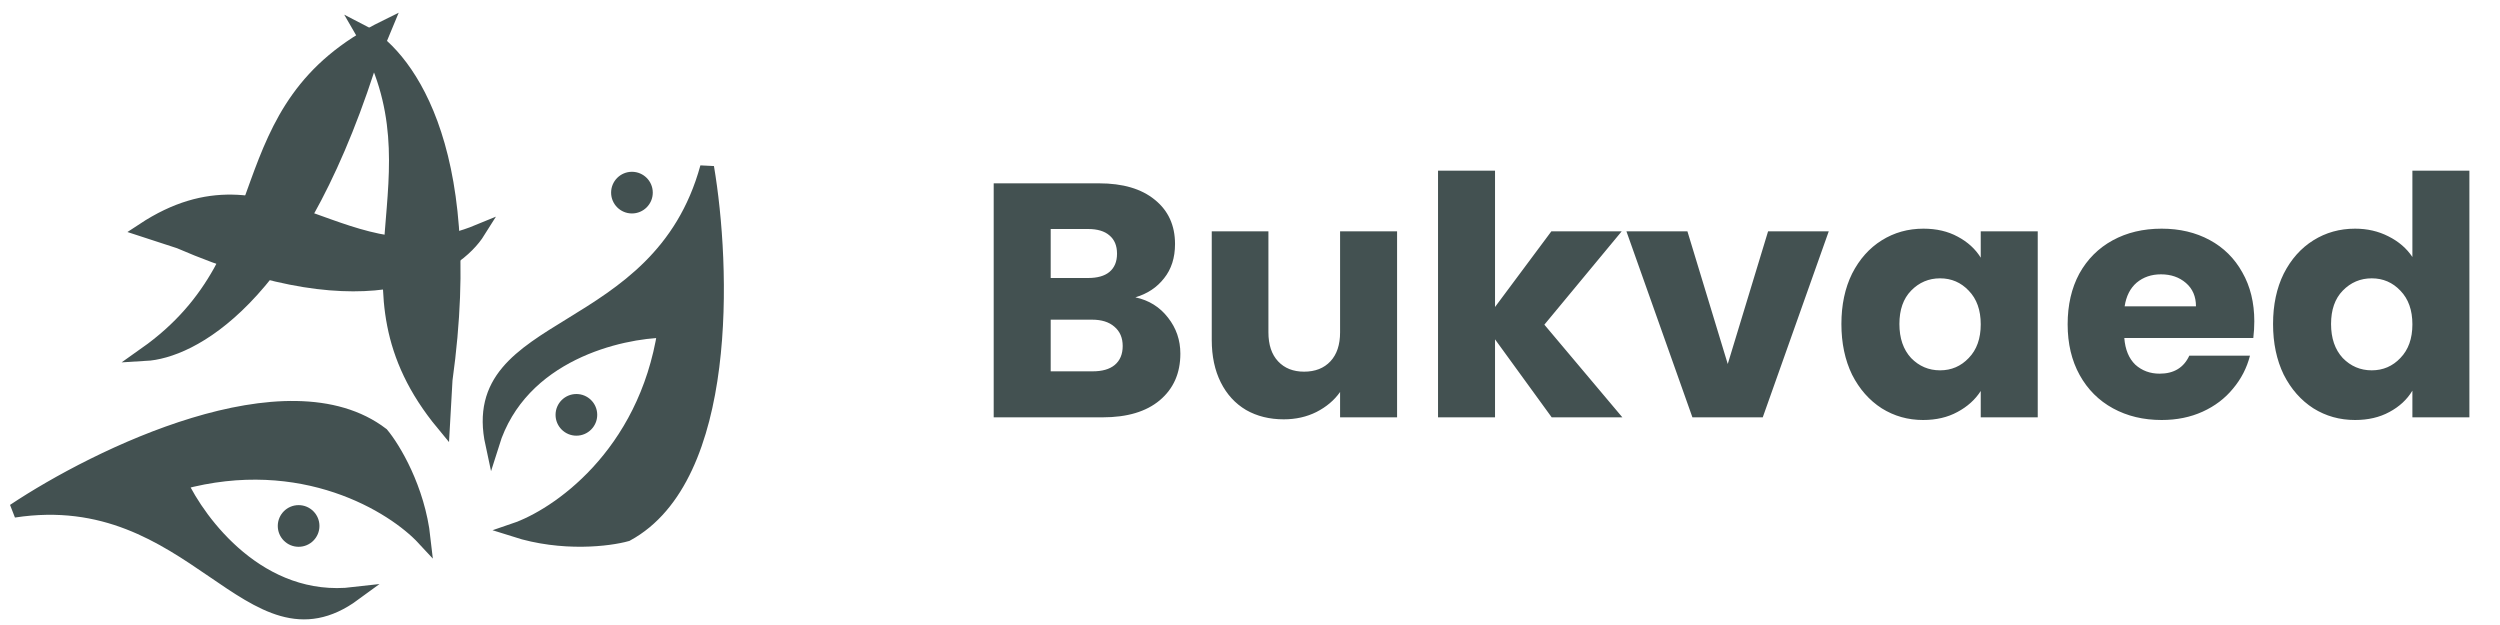
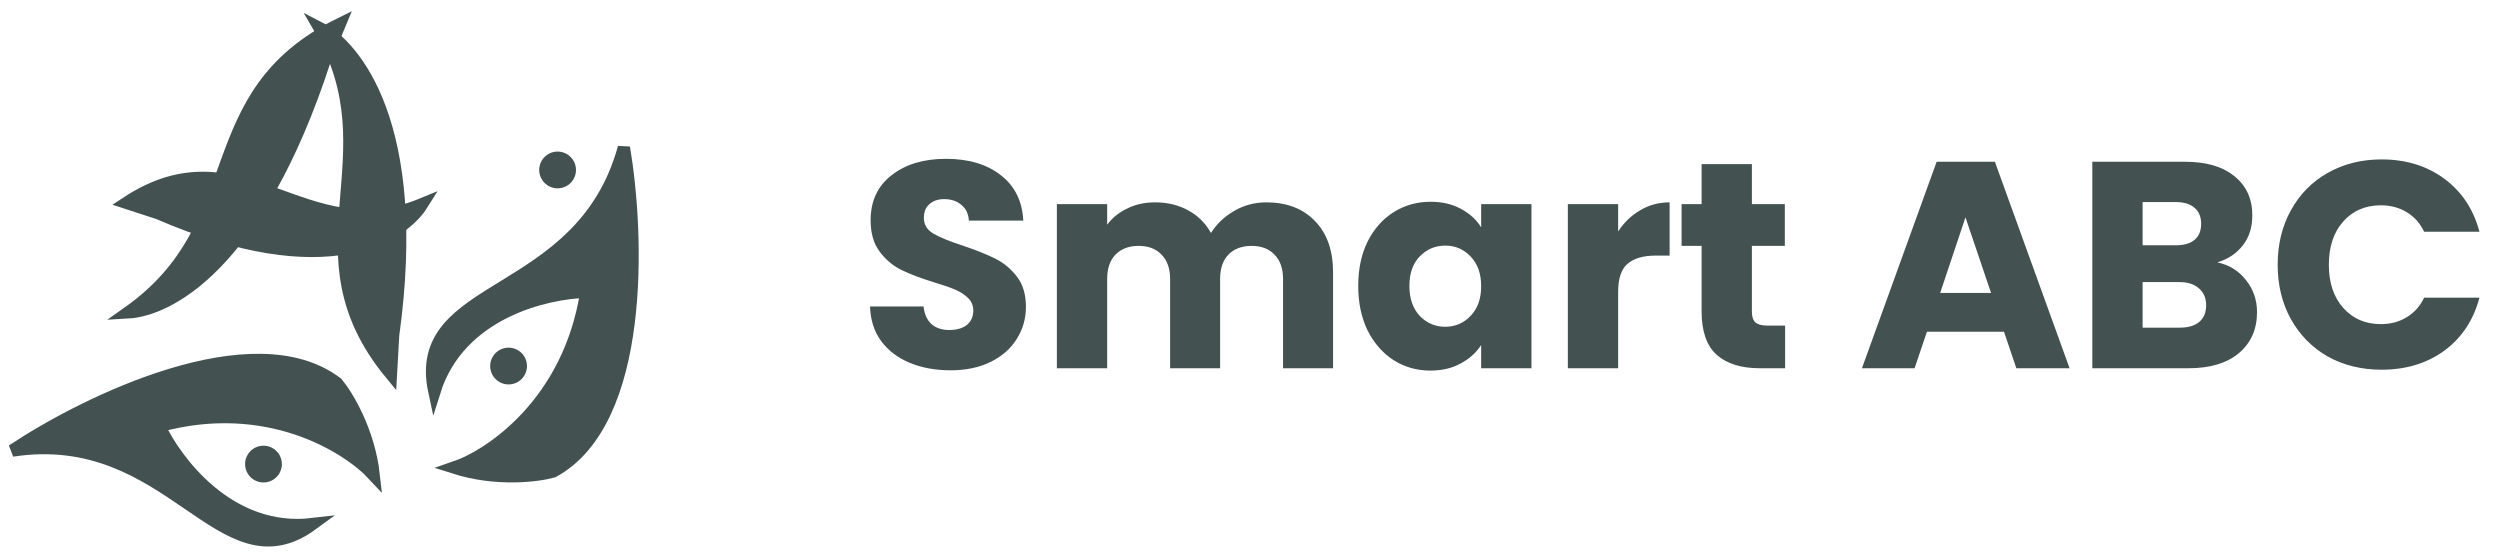
- <svg xmlns="http://www.w3.org/2000/svg" width="180" height="45" viewBox="0 0 180 45" fill="none">
+ <svg xmlns="http://www.w3.org/2000/svg" width="204" height="45" viewBox="0 0 204 45" fill="none">
  <path d="M25.5 42.769C18.7 43.569 14.333 37.602 13 34.769C21.8 32.368 28.333 36.435 30.5 38.769C30.1 35.169 28.333 32.269 27.5 31.268C20.7 26.069 7 32.769 1 36.769C14 34.769 18 48.269 25.5 42.769Z" fill="#435151" stroke="#435151" />
  <path d="M35.443 31.964C37.485 25.429 44.714 23.874 47.844 23.812C46.448 32.826 40.071 37.134 37.057 38.161C40.507 39.263 43.876 38.832 45.129 38.479C52.649 34.39 52.117 19.149 50.911 12.039C47.437 24.725 33.479 22.873 35.443 31.964Z" fill="#435151" stroke="#435151" />
  <path d="M10.316 16.552C19.726 10.352 24.816 20.642 34.456 16.657C32.875 19.184 26.813 23.42 12.917 17.401L10.316 16.552Z" fill="#435151" stroke="#435151" />
  <path d="M31.902 30.527C23.623 20.511 32.279 12.918 26.076 2.28C28.896 3.726 34.462 10.139 32.081 27.349L31.902 30.527Z" fill="#435151" stroke="#435151" />
  <path d="M27.735 1.951C15.844 7.812 20.768 18.21 10.47 25.491C13.65 25.308 21.008 21.795 26.488 4.954L27.735 1.951Z" fill="#435151" stroke="#435151" />
  <circle cx="21.5" cy="37.869" r="1.5" fill="#435151" />
  <circle cx="45.5" cy="13.869" r="1.5" fill="#435151" />
  <circle cx="41.5" cy="29.869" r="1.5" fill="#435151" />
-   <path d="M81.746 21.408C82.722 21.616 83.506 22.104 84.098 22.872C84.69 23.624 84.986 24.488 84.986 25.464C84.986 26.872 84.49 27.992 83.498 28.824C82.522 29.64 81.154 30.048 79.394 30.048H71.546V13.2H79.13C80.842 13.2 82.178 13.592 83.138 14.376C84.114 15.16 84.602 16.224 84.602 17.568C84.602 18.56 84.338 19.384 83.81 20.04C83.298 20.696 82.61 21.152 81.746 21.408ZM75.65 20.016H78.338C79.01 20.016 79.522 19.872 79.874 19.584C80.242 19.28 80.426 18.84 80.426 18.264C80.426 17.688 80.242 17.248 79.874 16.944C79.522 16.64 79.01 16.488 78.338 16.488H75.65V20.016ZM78.674 26.736C79.362 26.736 79.89 26.584 80.258 26.28C80.642 25.96 80.834 25.504 80.834 24.912C80.834 24.32 80.634 23.856 80.234 23.52C79.85 23.184 79.314 23.016 78.626 23.016H75.65V26.736H78.674ZM100.59 16.656V30.048H96.486V28.224C96.07 28.816 95.502 29.296 94.782 29.664C94.078 30.016 93.294 30.192 92.43 30.192C91.406 30.192 90.502 29.968 89.718 29.52C88.934 29.056 88.326 28.392 87.894 27.528C87.462 26.664 87.246 25.648 87.246 24.48V16.656H91.326V23.928C91.326 24.824 91.558 25.52 92.022 26.016C92.486 26.512 93.11 26.76 93.894 26.76C94.694 26.76 95.326 26.512 95.79 26.016C96.254 25.52 96.486 24.824 96.486 23.928V16.656H100.59ZM111.722 30.048L107.642 24.432V30.048H103.538V12.288H107.642V22.104L111.698 16.656H116.762L111.194 23.376L116.81 30.048H111.722ZM124.398 26.208L127.302 16.656H131.67L126.918 30.048H121.854L117.102 16.656H121.494L124.398 26.208ZM132.581 23.328C132.581 21.952 132.837 20.744 133.349 19.704C133.877 18.664 134.589 17.864 135.485 17.304C136.381 16.744 137.381 16.464 138.485 16.464C139.429 16.464 140.253 16.656 140.957 17.04C141.677 17.424 142.229 17.928 142.613 18.552V16.656H146.717V30.048H142.613V28.152C142.213 28.776 141.653 29.28 140.933 29.664C140.229 30.048 139.405 30.24 138.461 30.24C137.373 30.24 136.381 29.96 135.485 29.4C134.589 28.824 133.877 28.016 133.349 26.976C132.837 25.92 132.581 24.704 132.581 23.328ZM142.613 23.352C142.613 22.328 142.325 21.52 141.749 20.928C141.189 20.336 140.501 20.04 139.685 20.04C138.869 20.04 138.173 20.336 137.597 20.928C137.037 21.504 136.757 22.304 136.757 23.328C136.757 24.352 137.037 25.168 137.597 25.776C138.173 26.368 138.869 26.664 139.685 26.664C140.501 26.664 141.189 26.368 141.749 25.776C142.325 25.184 142.613 24.376 142.613 23.352ZM162.31 23.136C162.31 23.52 162.286 23.92 162.238 24.336H152.95C153.014 25.168 153.278 25.808 153.742 26.256C154.222 26.688 154.806 26.904 155.494 26.904C156.518 26.904 157.23 26.472 157.63 25.608H161.998C161.774 26.488 161.366 27.28 160.774 27.984C160.198 28.688 159.47 29.24 158.59 29.64C157.71 30.04 156.726 30.24 155.638 30.24C154.326 30.24 153.158 29.96 152.134 29.4C151.11 28.84 150.31 28.04 149.734 27C149.158 25.96 148.87 24.744 148.87 23.352C148.87 21.96 149.15 20.744 149.71 19.704C150.286 18.664 151.086 17.864 152.11 17.304C153.134 16.744 154.31 16.464 155.638 16.464C156.934 16.464 158.086 16.736 159.094 17.28C160.102 17.824 160.886 18.6 161.446 19.608C162.022 20.616 162.31 21.792 162.31 23.136ZM158.11 22.056C158.11 21.352 157.87 20.792 157.39 20.376C156.91 19.96 156.31 19.752 155.59 19.752C154.902 19.752 154.318 19.952 153.838 20.352C153.374 20.752 153.086 21.32 152.974 22.056H158.11ZM163.66 23.328C163.66 21.952 163.916 20.744 164.428 19.704C164.956 18.664 165.668 17.864 166.564 17.304C167.46 16.744 168.46 16.464 169.564 16.464C170.444 16.464 171.244 16.648 171.964 17.016C172.7 17.384 173.276 17.88 173.692 18.504V12.288H177.796V30.048H173.692V28.128C173.308 28.768 172.756 29.28 172.036 29.664C171.332 30.048 170.508 30.24 169.564 30.24C168.46 30.24 167.46 29.96 166.564 29.4C165.668 28.824 164.956 28.016 164.428 26.976C163.916 25.92 163.66 24.704 163.66 23.328ZM173.692 23.352C173.692 22.328 173.404 21.52 172.828 20.928C172.268 20.336 171.58 20.04 170.764 20.04C169.948 20.04 169.252 20.336 168.676 20.928C168.116 21.504 167.836 22.304 167.836 23.328C167.836 24.352 168.116 25.168 168.676 25.776C169.252 26.368 169.948 26.664 170.764 26.664C171.58 26.664 172.268 26.368 172.828 25.776C173.404 25.184 173.692 24.376 173.692 23.352Z" fill="#435151" />
+   <path d="M77.572 30.216C76.34 30.216 75.236 30.016 74.26 29.616C73.284 29.216 72.499 28.624 71.907 27.84C71.332 27.056 71.028 26.112 70.996 25.008H75.364C75.427 25.632 75.644 26.112 76.011 26.448C76.379 26.768 76.859 26.928 77.451 26.928C78.059 26.928 78.54 26.792 78.891 26.52C79.243 26.232 79.419 25.84 79.419 25.344C79.419 24.928 79.275 24.584 78.987 24.312C78.716 24.04 78.371 23.816 77.956 23.64C77.555 23.464 76.98 23.264 76.228 23.04C75.139 22.704 74.251 22.368 73.564 22.032C72.876 21.696 72.284 21.2 71.787 20.544C71.291 19.888 71.043 19.032 71.043 17.976C71.043 16.408 71.612 15.184 72.748 14.304C73.883 13.408 75.364 12.96 77.188 12.96C79.043 12.96 80.54 13.408 81.675 14.304C82.811 15.184 83.419 16.416 83.499 18H79.059C79.028 17.456 78.828 17.032 78.46 16.728C78.091 16.408 77.62 16.248 77.043 16.248C76.547 16.248 76.147 16.384 75.844 16.656C75.54 16.912 75.388 17.288 75.388 17.784C75.388 18.328 75.644 18.752 76.156 19.056C76.668 19.36 77.468 19.688 78.555 20.04C79.644 20.408 80.523 20.76 81.195 21.096C81.883 21.432 82.475 21.92 82.972 22.56C83.468 23.2 83.716 24.024 83.716 25.032C83.716 25.992 83.468 26.864 82.972 27.648C82.492 28.432 81.787 29.056 80.859 29.52C79.931 29.984 78.835 30.216 77.572 30.216ZM103.329 16.512C104.993 16.512 106.313 17.016 107.289 18.024C108.281 19.032 108.777 20.432 108.777 22.224V30.048H104.697V22.776C104.697 21.912 104.465 21.248 104.001 20.784C103.553 20.304 102.929 20.064 102.129 20.064C101.329 20.064 100.697 20.304 100.233 20.784C99.785 21.248 99.561 21.912 99.561 22.776V30.048H95.481V22.776C95.481 21.912 95.249 21.248 94.785 20.784C94.337 20.304 93.713 20.064 92.913 20.064C92.113 20.064 91.481 20.304 91.017 20.784C90.569 21.248 90.345 21.912 90.345 22.776V30.048H86.241V16.656H90.345V18.336C90.761 17.776 91.305 17.336 91.977 17.016C92.649 16.68 93.409 16.512 94.257 16.512C95.265 16.512 96.161 16.728 96.945 17.16C97.745 17.592 98.369 18.208 98.817 19.008C99.281 18.272 99.913 17.672 100.713 17.208C101.513 16.744 102.385 16.512 103.329 16.512ZM110.831 23.328C110.831 21.952 111.087 20.744 111.599 19.704C112.127 18.664 112.839 17.864 113.735 17.304C114.631 16.744 115.631 16.464 116.735 16.464C117.679 16.464 118.503 16.656 119.207 17.04C119.927 17.424 120.479 17.928 120.863 18.552V16.656H124.967V30.048H120.863V28.152C120.463 28.776 119.903 29.28 119.183 29.664C118.479 30.048 117.655 30.24 116.711 30.24C115.623 30.24 114.631 29.96 113.735 29.4C112.839 28.824 112.127 28.016 111.599 26.976C111.087 25.92 110.831 24.704 110.831 23.328ZM120.863 23.352C120.863 22.328 120.575 21.52 119.999 20.928C119.439 20.336 118.751 20.04 117.935 20.04C117.119 20.04 116.423 20.336 115.847 20.928C115.287 21.504 115.007 22.304 115.007 23.328C115.007 24.352 115.287 25.168 115.847 25.776C116.423 26.368 117.119 26.664 117.935 26.664C118.751 26.664 119.439 26.368 119.999 25.776C120.575 25.184 120.863 24.376 120.863 23.352ZM132.04 18.888C132.52 18.152 133.12 17.576 133.84 17.16C134.56 16.728 135.36 16.512 136.24 16.512V20.856H135.112C134.088 20.856 133.32 21.08 132.808 21.528C132.296 21.96 132.04 22.728 132.04 23.832V30.048H127.936V16.656H132.04V18.888ZM145.666 26.568V30.048H143.578C142.09 30.048 140.93 29.688 140.098 28.968C139.266 28.232 138.85 27.04 138.85 25.392V20.064H137.218V16.656H138.85V13.392H142.954V16.656H145.642V20.064H142.954V25.44C142.954 25.84 143.05 26.128 143.242 26.304C143.434 26.48 143.754 26.568 144.202 26.568H145.666ZM163.526 27.072H157.238L156.23 30.048H151.934L158.03 13.2H162.782L168.878 30.048H164.534L163.526 27.072ZM162.47 23.904L160.382 17.736L158.318 23.904H162.47ZM180.933 21.408C181.909 21.616 182.693 22.104 183.285 22.872C183.877 23.624 184.173 24.488 184.173 25.464C184.173 26.872 183.677 27.992 182.685 28.824C181.709 29.64 180.341 30.048 178.581 30.048H170.733V13.2H178.317C180.029 13.2 181.365 13.592 182.325 14.376C183.301 15.16 183.789 16.224 183.789 17.568C183.789 18.56 183.525 19.384 182.997 20.04C182.485 20.696 181.797 21.152 180.933 21.408ZM174.837 20.016H177.525C178.197 20.016 178.709 19.872 179.061 19.584C179.429 19.28 179.613 18.84 179.613 18.264C179.613 17.688 179.429 17.248 179.061 16.944C178.709 16.64 178.197 16.488 177.525 16.488H174.837V20.016ZM177.861 26.736C178.549 26.736 179.077 26.584 179.445 26.28C179.829 25.96 180.021 25.504 180.021 24.912C180.021 24.32 179.821 23.856 179.421 23.52C179.037 23.184 178.501 23.016 177.813 23.016H174.837V26.736H177.861ZM185.858 21.6C185.858 19.936 186.218 18.456 186.938 17.16C187.658 15.848 188.658 14.832 189.938 14.112C191.234 13.376 192.698 13.008 194.33 13.008C196.33 13.008 198.042 13.536 199.466 14.592C200.89 15.648 201.842 17.088 202.322 18.912H197.81C197.474 18.208 196.994 17.672 196.37 17.304C195.762 16.936 195.066 16.752 194.282 16.752C193.018 16.752 191.994 17.192 191.21 18.072C190.426 18.952 190.034 20.128 190.034 21.6C190.034 23.072 190.426 24.248 191.21 25.128C191.994 26.008 193.018 26.448 194.282 26.448C195.066 26.448 195.762 26.264 196.37 25.896C196.994 25.528 197.474 24.992 197.81 24.288H202.322C201.842 26.112 200.89 27.552 199.466 28.608C198.042 29.648 196.33 30.168 194.33 30.168C192.698 30.168 191.234 29.808 189.938 29.088C188.658 28.352 187.658 27.336 186.938 26.04C186.218 24.744 185.858 23.264 185.858 21.6Z" fill="#435151" />
</svg>
